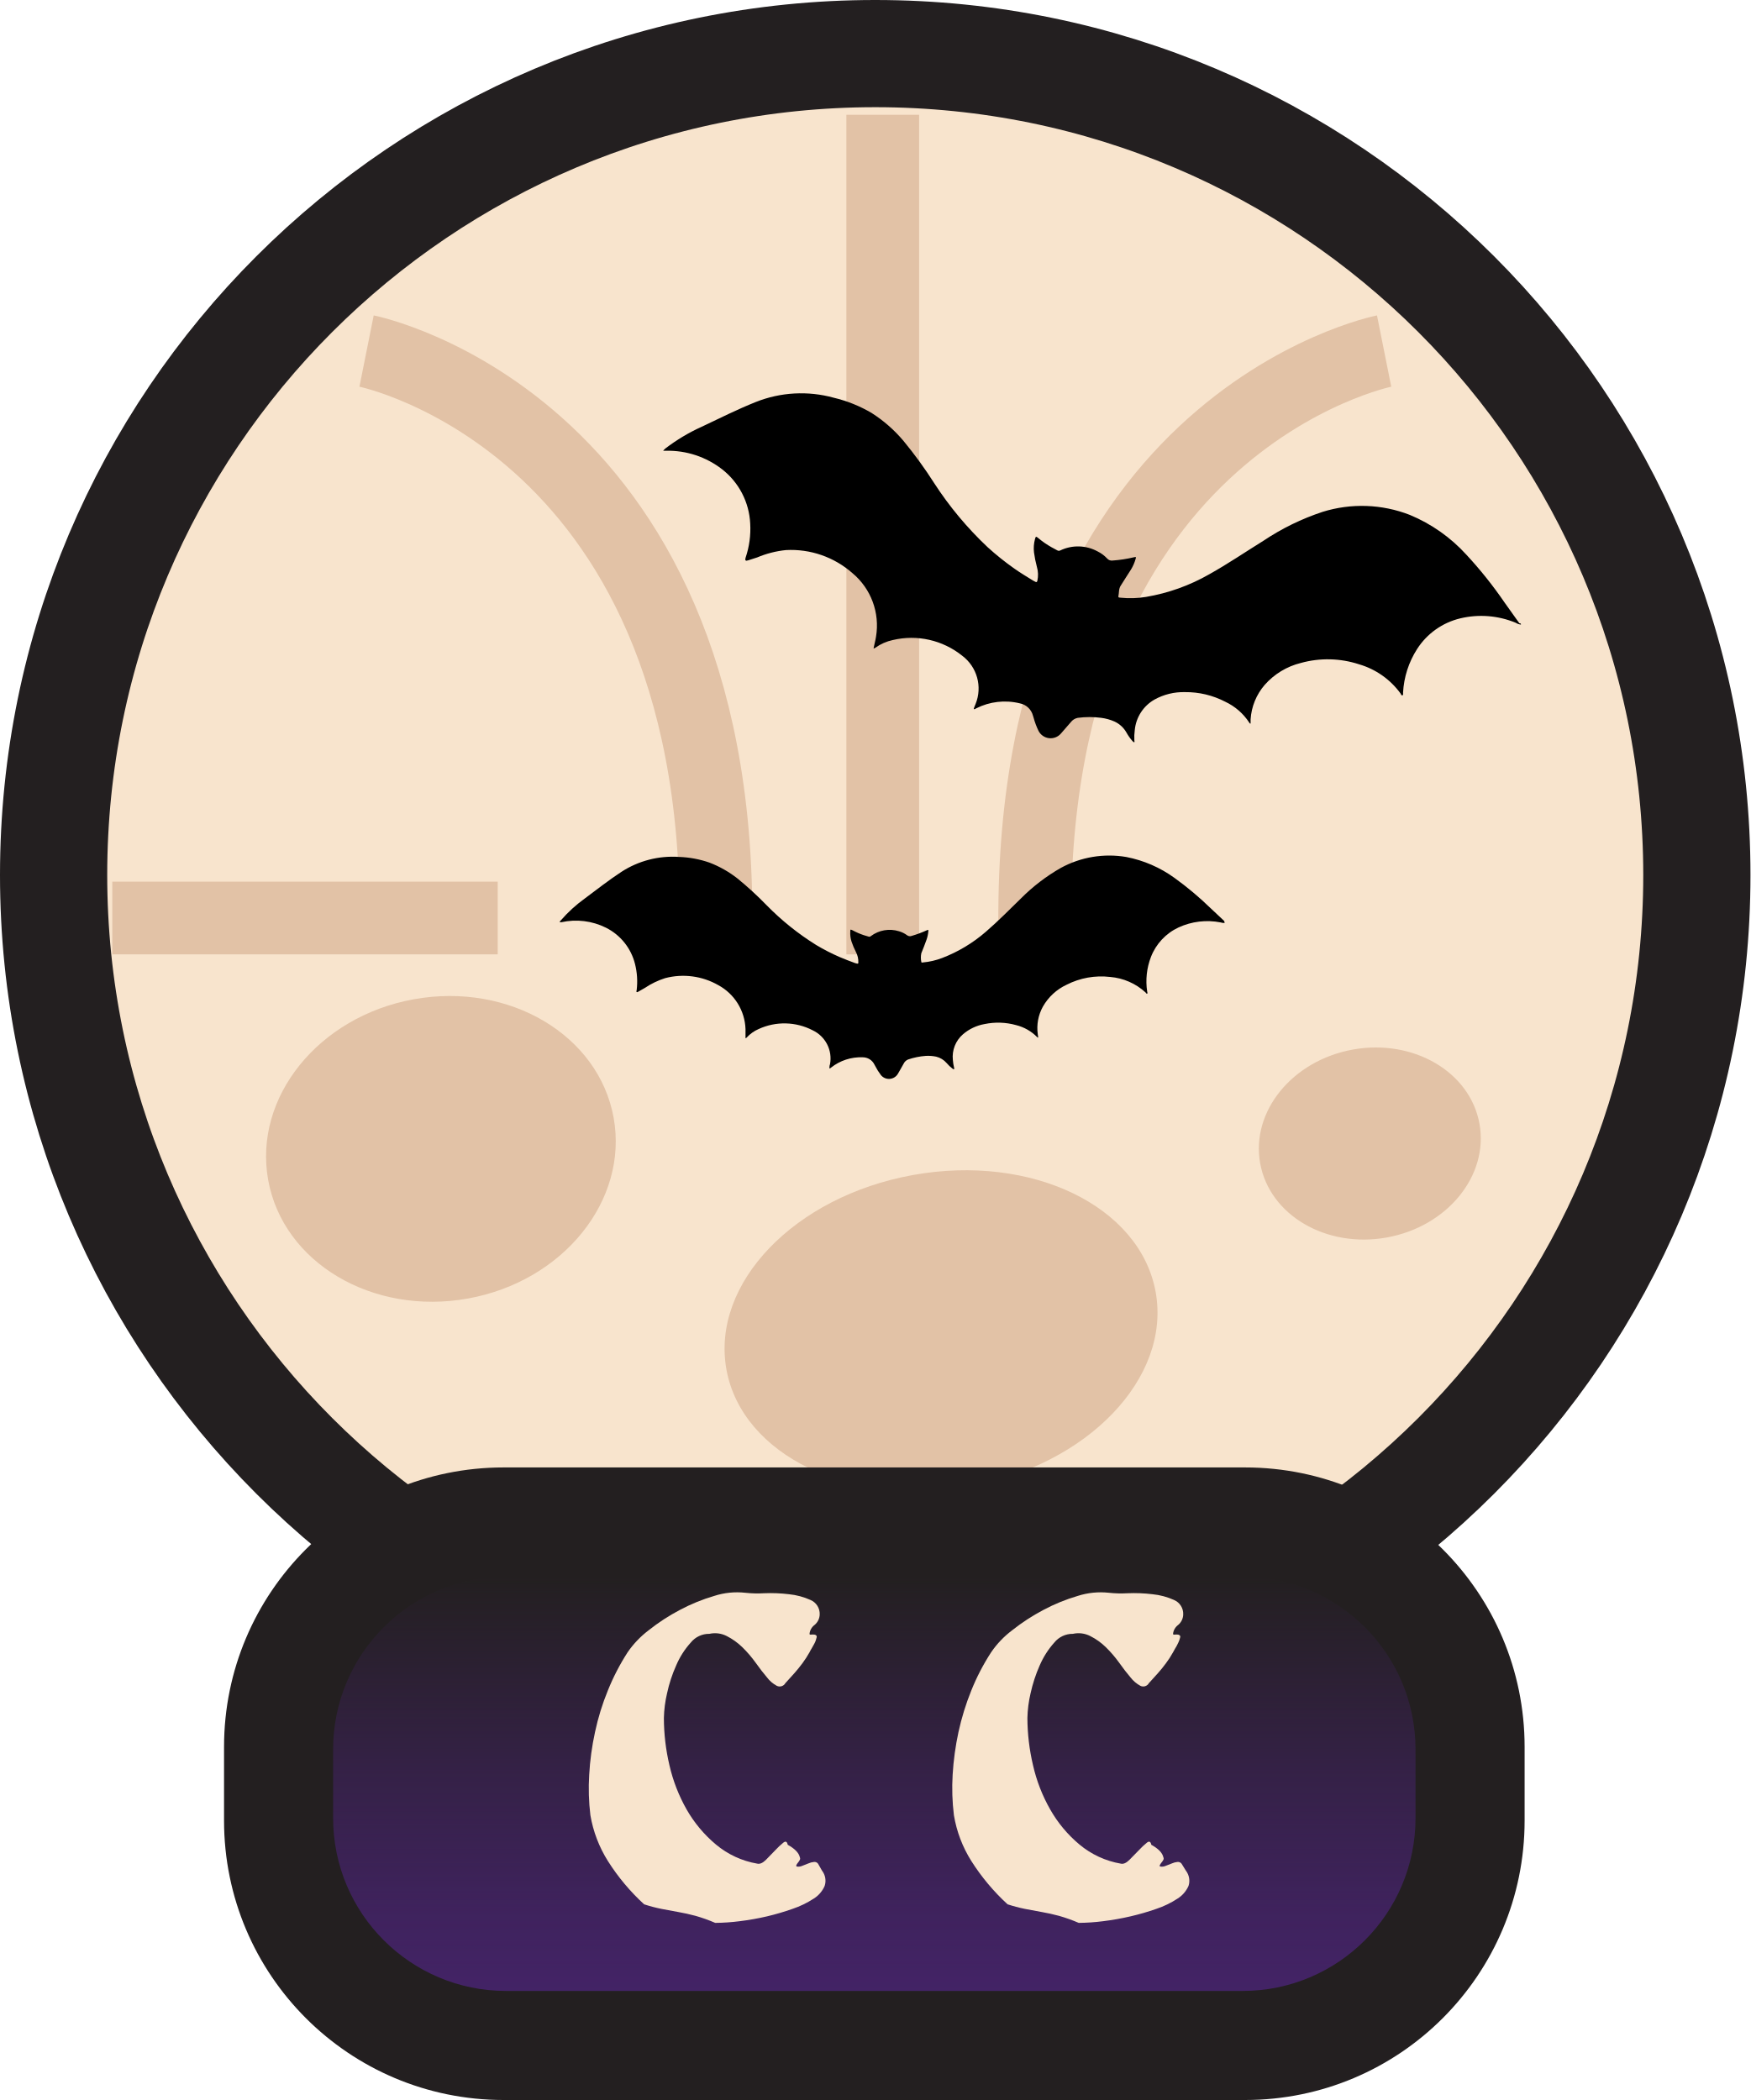
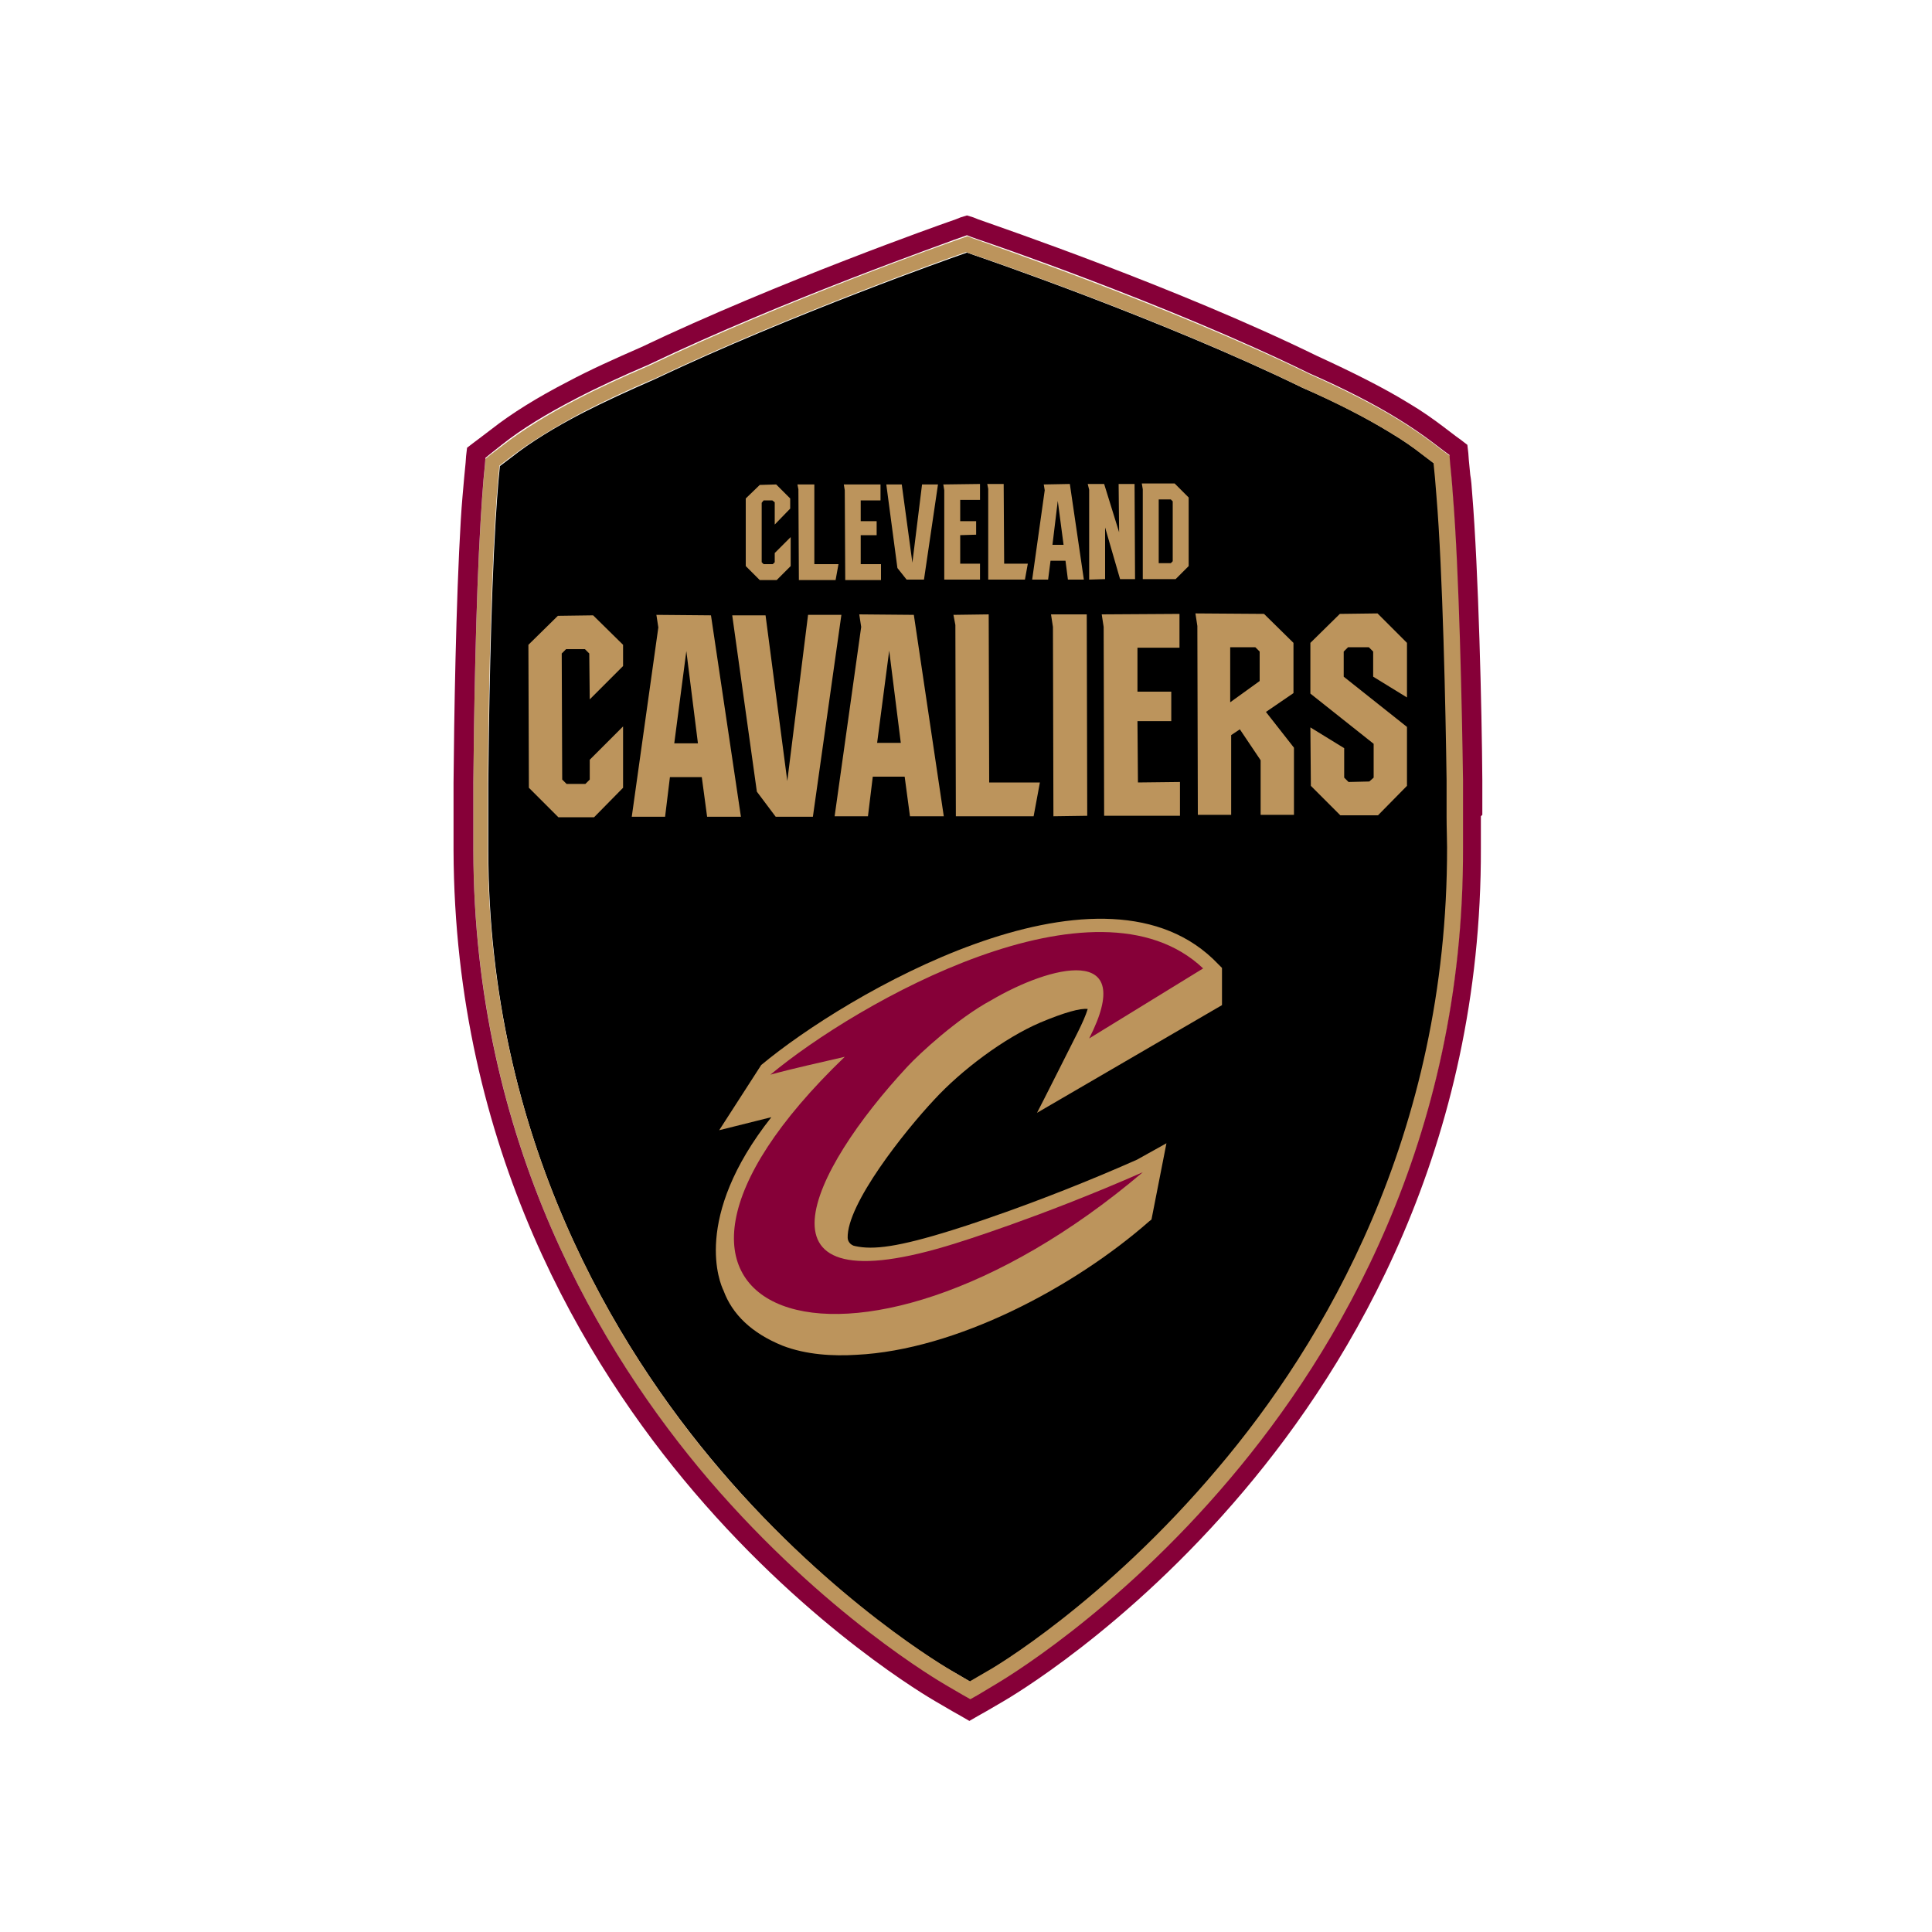
- <svg xmlns="http://www.w3.org/2000/svg" xmlns:xlink="http://www.w3.org/1999/xlink" id="Layer_1" width="249.63" height="299.55" data-name="Layer 1">
-   <defs id="defs64">
-     <linearGradient id="linear-gradient" x1="423.58" x2="474.58" y1="1285.42" y2="1285.42" gradientUnits="userSpaceOnUse">
-       <stop id="stop4" offset="0" stop-color="#432366" />
-       <stop id="stop6" offset="1" stop-color="#432366" stop-opacity="0" />
-     </linearGradient>
-     <linearGradient xlink:href="#linear-gradient" id="linear-gradient-2" x1="279.2" x2="279.2" y1="558.85" y2="450.81" />
-     <linearGradient id="linear-gradient-3" x1="342.18" x2="358.64" y1="400.48" y2="400.48" gradientUnits="userSpaceOnUse">
-       <stop id="stop10" offset="0" stop-color="#f8e4cd" stop-opacity="0" />
-       <stop id="stop12" offset="1" stop-color="#f8e4cd" />
-     </linearGradient>
-     <linearGradient id="linear-gradient-5" x1="740.3" x2="740.3" y1="644.34" y2="585.22" gradientTransform="rotate(-90 127.635 487.98)" gradientUnits="userSpaceOnUse">
-       <stop id="stop15" offset="0" stop-color="#432366" />
-       <stop id="stop17" offset=".18" stop-color="#432366" stop-opacity=".88" />
-       <stop id="stop19" offset=".52" stop-color="#432366" stop-opacity=".56" />
-       <stop id="stop21" offset=".96" stop-color="#432366" stop-opacity=".05" />
-       <stop id="stop23" offset="1" stop-color="#432366" stop-opacity="0" />
-     </linearGradient>
-     <linearGradient id="linear-gradient-6" x1="794.51" x2="849.47" y1="491.29" y2="491.29" gradientUnits="userSpaceOnUse">
-       <stop id="stop26" offset="0" stop-color="#dcbba4" stop-opacity="0" />
-       <stop id="stop28" offset=".02" stop-color="#dcbba4" stop-opacity=".04" />
-       <stop id="stop30" offset=".17" stop-color="#debda5" stop-opacity=".29" />
-       <stop id="stop32" offset=".32" stop-color="#dfbfa5" stop-opacity=".51" />
-       <stop id="stop34" offset=".46" stop-color="#e0c0a5" stop-opacity=".69" />
-       <stop id="stop36" offset=".6" stop-color="#e1c1a6" stop-opacity=".82" />
-       <stop id="stop38" offset=".74" stop-color="#e2c1a6" stop-opacity=".92" />
-       <stop id="stop40" offset=".87" stop-color="#e2c2a6" stop-opacity=".98" />
-       <stop id="stop42" offset=".99" stop-color="#e2c2a6" />
-     </linearGradient>
-     <linearGradient id="linear-gradient-7" x1="631.63" x2="686.59" y1="491.29" y2="491.29" gradientUnits="userSpaceOnUse">
-       <stop id="stop45" offset=".01" stop-color="#e2c2a6" />
-       <stop id="stop47" offset=".13" stop-color="#e2c2a6" stop-opacity=".98" />
-       <stop id="stop49" offset=".26" stop-color="#e2c1a6" stop-opacity=".92" />
-       <stop id="stop51" offset=".4" stop-color="#e1c1a6" stop-opacity=".82" />
-       <stop id="stop53" offset=".54" stop-color="#e0c0a5" stop-opacity=".69" />
-       <stop id="stop55" offset=".68" stop-color="#dfbfa5" stop-opacity=".51" />
-       <stop id="stop57" offset=".83" stop-color="#debda5" stop-opacity=".29" />
-       <stop id="stop59" offset=".98" stop-color="#dcbba4" stop-opacity=".04" />
-       <stop id="stop61" offset="1" stop-color="#dcbba4" stop-opacity="0" />
-     </linearGradient>
-     <style id="style2">.cls-2{fill:#f8e4cd}.cls-8{fill:#e2c2a6}.cls-13{fill:none;stroke:#e2c2a6;stroke-miterlimit:10;stroke-width:10.37px}</style>
-   </defs>
-   <circle id="circle276" cx="124.815" cy="124.815" r="117.17" style="fill:#f8e4cd;stroke:#231f20;stroke-width:15.29px;stroke-linecap:round;stroke-linejoin:round" />
-   <ellipse id="ellipse278" cx="32.772" cy="172.442" class="cls-8" rx="25.03" ry="21.69" style="fill:#e2c2a6" transform="rotate(-10.23)" />
-   <ellipse id="ellipse280" cx="98.354" cy="210.636" class="cls-8" rx="31.1" ry="22.57" style="fill:#e2c2a6" transform="rotate(-10.23)" />
-   <ellipse id="ellipse282" cx="163.271" cy="195.216" class="cls-8" rx="15.89" ry="13.62" style="fill:#e2c2a6" transform="rotate(-10.23)" />
-   <path id="polyline284" d="M741.5 496.48V376.72" class="cls-13" style="fill:none;stroke:#e2c2a6;stroke-width:10.37px;stroke-miterlimit:10" transform="translate(-615.615 -360.345)" />
-   <path id="path286" d="M52.275 50.075s51.84 10.37 49.77 85" class="cls-13" style="fill:none;stroke:#e2c2a6;stroke-width:10.37px;stroke-miterlimit:10" />
-   <path id="path288" d="M197.385 50.075s-51.84 10.37-49.77 85" class="cls-13" style="fill:none;stroke:#e2c2a6;stroke-width:10.37px;stroke-miterlimit:10" />
-   <g id="_8lvMbs-3" data-name="8lvMbs" transform="translate(-615.615 -360.345)">
-     <path id="path290" d="M832.51 449.44a1.8 1.8 0 0 1-.74-.26 12.85 12.85 0 0 0-7.91-.63 10.1 10.1 0 0 0-6.16 4.38 12.76 12.76 0 0 0-2 6.22c0 .14.06.34-.1.38s-.18-.17-.26-.27a11.2 11.2 0 0 0-5.92-4.16 14.36 14.36 0 0 0-8.29-.19 10.1 10.1 0 0 0-5.17 3.14 8.33 8.33 0 0 0-2 4.9v.61c-.13 0-.15-.07-.18-.12a8.27 8.27 0 0 0-3.44-3 12.2 12.2 0 0 0-5.75-1.37 8.53 8.53 0 0 0-4.33 1.06 5.61 5.61 0 0 0-2.82 4.37 7.6 7.6 0 0 0-.06 1.43c0 .1.06.23 0 .28s-.19-.08-.27-.16a7 7 0 0 1-.86-1.22 3.75 3.75 0 0 0-1.69-1.56 6.8 6.8 0 0 0-1.89-.53 13 13 0 0 0-3.36 0 1.65 1.65 0 0 0-1 .63c-.48.52-.92 1.09-1.4 1.61a1.94 1.94 0 0 1-3.19-.37 11 11 0 0 1-.71-1.9l-.08-.26a2.41 2.41 0 0 0-1.89-1.78 9 9 0 0 0-6.2.71l-.2.11a.15.15 0 0 1-.13 0c-.06 0 0-.09 0-.14s.16-.4.23-.59a5.85 5.85 0 0 0-1.92-6.89 11.55 11.55 0 0 0-9.88-2.23 6.65 6.65 0 0 0-2.48 1.09l-.18.1h-.09c.1-.56.27-1.1.35-1.66a9.71 9.71 0 0 0-3.36-9.07 13.25 13.25 0 0 0-9.5-3.29 14.3 14.3 0 0 0-4.09 1.05l-1.27.41c-.12 0-.28.13-.38 0s0-.25 0-.37a12.8 12.8 0 0 0 .66-4.87 10.45 10.45 0 0 0-4-7.74 12.6 12.6 0 0 0-8-2.65h-.39c-.06 0 .19-.23.3-.33a26.3 26.3 0 0 1 5.17-3.09c2.56-1.21 5.08-2.48 7.71-3.53a17.47 17.47 0 0 1 11.13-.61 19.5 19.5 0 0 1 5.39 2.17 19.9 19.9 0 0 1 4.56 4 61 61 0 0 1 4.36 6 49.6 49.6 0 0 0 7.63 9.15 39 39 0 0 0 3.82 3.06c.86.61 1.76 1.14 2.64 1.69l.36.19c.17.09.22 0 .27-.15a4 4 0 0 0-.07-2 16 16 0 0 1-.41-2.05 5 5 0 0 1 .14-1.89c.1-.4.15-.42.46-.16a12.3 12.3 0 0 0 1.89 1.31l.85.46a.43.43 0 0 0 .41 0 5.85 5.85 0 0 1 5.34.15 4.7 4.7 0 0 1 1.34 1 .87.87 0 0 0 .8.29 19 19 0 0 0 3-.46c.33-.08.36-.06.25.27a6 6 0 0 1-.64 1.46c-.48.77-1 1.54-1.45 2.28-.34.49-.24 1.05-.36 1.58 0 .19.17.15.29.17a13.6 13.6 0 0 0 3.66-.11 27.3 27.3 0 0 0 9-3.22c2.65-1.48 5.16-3.19 7.74-4.79a34.7 34.7 0 0 1 8.43-4.12 18.84 18.84 0 0 1 12.44.43 22.6 22.6 0 0 1 8.08 5.69 59 59 0 0 1 5.45 6.83l2.09 2.93c.16 0 .25.06.23.2" />
+ <svg xmlns="http://www.w3.org/2000/svg" version="1.1" id="Layer_2" x="0px" y="0px" viewBox="0 0 400 400" style="enable-background:new 0 0 400 400;" xml:space="preserve">
+   <style type="text/css">
+ 	.st0{fill:#BC945C;}
+ 	.st1{fill:#860038;}
+ </style>
+   <g>
+     <path d="M299.8,175.5c0-1.8,0-3.9-0.1-6.2l0-0.4c0-0.7,0-1.4,0-2.1l0-1c0-1.2,0-2.6,0-4.2c-0.1-14.4-0.8-43.1-2.1-58.8   c-0.1-1.4-0.2-2.6-0.3-3.8L297,96l-2.5-1.9c-1.9-1.5-4.1-3-6.6-4.5c-4.9-3-11-6.2-18.2-9.3c-29.1-14.2-67.5-27.3-67.8-27.4   l-1.7-0.6l-1.7,0.6c-0.3,0.1-34.7,12.2-62.9,25.6c-5.5,2.4-10.5,4.7-14.8,6.9c-6,3.1-11,6.2-14.8,9.2l-2.5,1.9l-0.3,3.1   c-0.2,2.3-0.4,5.1-0.6,8.5c-1,16.5-1.4,41.3-1.5,54c0,1.5,0,2.9,0,4.2l0,0.1l0,0.9c0,0.7,0,1.4,0,2.2l0,0.4c0,2.3,0,4.4,0,6.2   c0.1,59.7,26.2,102.7,48.1,128.3c23.6,27.7,47.1,41.2,48.1,41.7l3.6,2.1l3.6-2.1c1-0.6,24.4-14.2,47.8-41.9   C274,278.4,299.9,235.2,299.8,175.5" />
+     <path class="st0" d="M254.8,306.2c22.1-26.1,48.3-69.9,48.2-130.6c0-1.8,0-3.9,0-6.2l0-0.4c0-0.7,0-1.4,0-2.1l0-1   c0-1.3,0-2.7,0-4.2c-0.1-14.5-0.8-43.3-2.1-59c-0.1-1.5-0.2-2.7-0.3-3.8l-0.3-3.1l-0.1-1.4l-1.1-0.8l-2.5-1.9   c-2-1.5-4.3-3.1-6.9-4.7c-5-3.1-11.3-6.3-18.5-9.5c-29.1-14.2-67.8-27.4-68.2-27.6l-1.7-0.6l-1-0.4l-1.1,0.4l-1.7,0.6   c-0.3,0.1-34.7,12.2-63.1,25.8c-5.6,2.4-10.6,4.7-15,7c-6.2,3.2-11.3,6.4-15.3,9.5l-2.5,1.9l-1.1,0.9l-0.1,1.4l-0.3,3.1   c-0.2,2.3-0.4,5.2-0.6,8.6c-1,16.5-1.4,41.4-1.5,54.2c0,1.5,0,2.9,0,4.2l0,0.1l0,0.8c0,0.8,0,1.5,0,2.2l0,0.3c0,2.4,0,4.5,0,6.2   c0.2,60.7,26.6,104.4,48.8,130.4c24,28.1,47.9,41.9,48.9,42.4l3.6,2.1l1.6,0.9l1.6-0.9l3.6-2.1C207.1,348.2,231,334.4,254.8,306.2    M204.4,346l-3.6,2.1l-3.6-2.1c-1-0.6-24.4-14.1-48.1-41.7c-21.8-25.6-47.9-68.6-48.1-128.3c0-1.8,0-3.9,0-6.2l0-0.4   c0-0.7,0-1.4,0-2.2l0-0.9l0-0.1c0-1.2,0-2.6,0-4.2c0.1-12.7,0.5-37.6,1.5-54c0.2-3.4,0.4-6.2,0.6-8.5l0.3-3.1l2.5-1.9   c3.8-2.9,8.8-6,14.8-9.2c4.3-2.2,9.3-4.6,14.8-6.9C163.7,65,198,52.9,198.3,52.8l1.7-0.6l1.7,0.6c0.4,0.1,38.8,13.2,67.8,27.4   c7.2,3.2,13.3,6.3,18.2,9.3c2.5,1.5,4.7,3,6.6,4.5l2.5,1.9l0.3,3.1c0.1,1.1,0.2,2.4,0.3,3.7c1.3,15.6,1.9,44.3,2.1,58.8   c0,1.5,0,2.9,0,4.2l0,1c0,0.7,0,1.4,0,2.1l0,0.4c0,2.3,0.1,4.4,0.1,6.2c0.1,59.7-25.7,102.9-47.4,128.5   C228.7,331.8,205.4,345.5,204.4,346" />
+     <path class="st1" d="M306.9,168.7c0-0.7,0-1.3,0-2l0-1c0-1.3,0-2.7,0-4.2c-0.1-14.5-0.8-43.5-2.1-59.3c-0.1-1.5-0.2-2.8-0.4-3.9   l-0.3-3.1l-0.1-1.4l-0.2-1.7l-1.3-1l-1.1-0.8l-2.5-1.9c-2.1-1.6-4.5-3.3-7.2-4.9c-5.2-3.2-11.6-6.4-19-9.8   c-29-14.2-66.9-27.1-68.5-27.7l-1.7-0.6l-1-0.4l-1.3-0.4l-1.3,0.4l-1,0.4l-1.7,0.6c-0.3,0.1-35,12.3-63.5,25.9   c-5.5,2.4-10.6,4.7-15.1,7.1c-6.4,3.3-11.7,6.6-15.9,9.9l-2.5,1.9L98,91.7l-1.3,1l-0.2,1.7l-0.1,1.4l-0.3,3.1   c-0.2,2.4-0.5,5.3-0.7,8.8c-1,16.6-1.4,41.6-1.5,54.4c0,1.5,0,2.9,0,4.2l0,0l0,0.2l0,0.8c0,0.8,0,1.6,0,2.3l0,0.3   c0,2.3,0,4.4,0,6.1c0.2,61.9,27.2,106.4,49.8,132.9c24.4,28.6,48.9,42.7,49.9,43.3l3.6,2.1l1.6,0.9l1.9,1.1l1.9-1.1l1.6-0.9   l3.6-2.1c1-0.6,25.4-14.7,49.7-43.5c22.5-26.6,49.3-71.3,49.1-133.2c0-1.8,0-3.9,0-6.2l0-0.3L306.9,168.7z M202.5,350.9l-1.6,0.9   l-1.6-0.9l-3.6-2.1c-1-0.6-24.9-14.4-48.9-42.4c-22.2-26-48.7-69.7-48.8-130.4c0-1.7,0-3.8,0-6.2l0-0.3c0-0.7,0-1.5,0-2.2l0-0.8   l0-0.2c0-1.3,0-2.7,0-4.2c0.1-12.7,0.5-37.7,1.5-54.2c0.2-3.4,0.4-6.3,0.6-8.6l0.3-3.1l0.1-1.4l1.1-0.9L104,92   c3.9-3.1,9.1-6.3,15.3-9.5c4.4-2.3,9.4-4.6,15-7c28.4-13.6,62.8-25.6,63.1-25.8l1.7-0.6l1.1-0.4l1,0.4l1.7,0.6   c0.4,0.1,39.1,13.3,68.2,27.6c7.3,3.2,13.5,6.4,18.5,9.5c2.6,1.6,4.9,3.2,6.9,4.7l2.5,1.9l1.1,0.8l0.1,1.4l0.3,3.1   c0.1,1.1,0.2,2.3,0.3,3.8c1.3,15.7,1.9,44.5,2.1,59c0,1.5,0,2.9,0,4.2l0,1c0,0.7,0,1.4,0,2.2l0,0.4c0,2.3,0,4.4,0,6.2   c0.2,60.7-26.1,104.5-48.2,130.6c-23.8,28.2-47.7,42.1-48.7,42.7L202.5,350.9z" />
+     <path class="st0" d="M253,208.1l0-7.7l-1.9-1.9c-24.2-22.9-76,7.4-93.5,22l-8.7,13.5l10.8-2.7c-16.5,20.9-10.6,34.5-9.9,35.9   c1.8,4.9,5.8,8.8,12.2,11.4c4.9,1.9,10.5,2.2,15.3,1.9c20.6-1,45-13.9,60.7-27.7l0.4-0.3l3.1-15.8l-6.1,3.4   c-21.2,9.4-38.3,14.6-38.3,14.6c-11.2,3.5-16.3,4.1-20,3.3l-0.4-0.1c-1-0.4-1.2-1.3-1.2-1.6c-0.2-7,11.8-22.1,17.9-28.6   c5.6-6.1,14.5-12.8,22-16c5-2.1,8.3-3,9.8-2.8c-0.4,1.3-1.1,2.9-2.1,4.9c0,0-8,15.9-8.4,16.6L253,208.1z" />
+     <path class="st1" d="M205.2,207.1c-6.9,3.7-14.9,11.1-17.3,13.7c-20.2,21.7-34.4,50.6,10,36.6c0,0,17.3-5.3,38.7-14.7   c-60.6,51.4-117.9,30.1-61.7-23.9c-5.1,1.2-10.3,2.3-15.4,3.7c18-15,67.4-43,89.6-22l-23.6,14.5   C235.6,195.2,217.4,199.9,205.2,207.1" />
+     <polygon class="st0" points="160.7,100.3 163.6,103.2 163.6,105.3 160.4,108.6 160.4,104 159.9,103.6 158.1,103.6 157.7,104.1    157.7,116.4 158.1,116.8 160,116.8 160.4,116.4 160.4,114.5 163.7,111.2 163.7,117.2 160.8,120.1 157.3,120.1 154.4,117.2    154.4,103.2 157.3,100.4  " />
+     <polygon class="st0" points="168.6,100.3 168.6,116.8 173.6,116.8 173,120.1 165.4,120.1 165.3,101.3 165.1,100.3  " />
+     <polygon class="st0" points="182.3,100.3 182.3,103.6 178.2,103.6 178.2,107.9 181.5,107.9 181.5,110.8 178.2,110.8 178.2,116.8    182.4,116.8 182.4,120.1 175,120.1 174.9,101.5 174.7,100.3  " />
+     <polygon class="st0" points="194.2,100.3 191.3,120 187.7,120 185.8,117.6 183.5,100.3 186.7,100.3 188.9,116.5 190.9,100.3  " />
+     <polygon class="st0" points="202.9,100.2 202.9,103.5 198.8,103.5 198.8,107.9 202.1,107.9 202.1,110.7 198.8,110.8 198.8,116.7    202.9,116.7 202.9,120 195.5,120 195.5,101.5 195.3,100.3  " />
+     <polygon class="st0" points="207.8,100.2 207.9,116.7 212.8,116.7 212.2,120 204.6,120 204.6,101.2 204.4,100.2  " />
+     <path class="st0" d="M221.5,100.2l2.9,19.8l-3.3,0l-0.5-3.9l-3.1,0L217,120l-3.3,0l2.6-18.5l-0.2-1.2L221.5,100.2z M217.9,112.8   l2.3,0l-1.2-9.1L217.9,112.8z" />
+     <polygon class="st0" points="235,119.9 231.9,119.9 228.8,109.2 228.8,109.2 228.8,119.9 225.5,120 225.5,101.4 225.2,100.2    228.6,100.2 231.7,110.2 231.6,100.2 234.9,100.2  " />
+     <path class="st0" d="M246.1,103l0,14.2l-2.7,2.7l-6.8,0l0-18.6l-0.2-1.2l6.8,0L246.1,103z M242.8,103.8l-0.4-0.4l-2.5,0l0,13.2   l2.5,0l0.4-0.4L242.8,103.8z" />
+     <polygon class="st0" points="122.8,127.4 129,133.5 129,137.9 122.1,144.8 122,135.3 121.1,134.4 117.2,134.4 116.3,135.3    116.4,161.4 117.3,162.3 121.2,162.3 122.1,161.4 122.1,157.3 129,150.4 129,163.1 123,169.2 115.6,169.2 109.5,163.1 109.4,133.5    115.5,127.5  " />
+     <path class="st0" d="M147.2,127.4l6.2,41.7l-7,0l-1.1-8.2l-6.6,0l-1,8.2l-6.9,0l5.5-39.2l-0.4-2.6L147.2,127.4z M139.6,153.9l4.9,0   l-2.4-19.1L139.6,153.9z" />
+     <polygon class="st0" points="174.2,127.3 168.3,169.1 160.6,169.1 156.7,163.9 151.6,127.4 158.5,127.4 163,161.7 167.3,127.3  " />
+     <path class="st0" d="M189.2,127.3l6.2,41.7l-7,0l-1.1-8.2l-6.6,0l-1,8.2l-6.9,0l5.5-39.2l-0.4-2.6L189.2,127.3z M181.6,153.8l4.9,0   l-2.4-19.1L181.6,153.8z" />
+     <polygon class="st0" points="204.7,127.2 204.8,162 215.3,162 214,169 197.9,169 197.8,129.4 197.4,127.3  " />
+     <polygon class="st0" points="225,127.2 225.1,168.9 218.1,169 218,129.8 217.6,127.2  " />
+     <polygon class="st0" points="244.2,127.1 244.2,134.1 235.5,134.1 235.5,143.2 242.5,143.2 242.5,149.3 235.5,149.3 235.6,162    244.3,161.9 244.3,168.9 228.6,168.9 228.5,129.8 228.1,127.2  " />
+     <path class="st0" d="M261.7,127.1l6.1,6l0,10.4l-5.7,3.9l5.8,7.4l0,13.9l-6.9,0l0-11.3l-4.3-6.4l-1.8,1.2l0,16.5l-6.9,0l-0.1-39.1   l-0.4-2.6L261.7,127.1z M254.7,145.4l6.1-4.4l0-6.1l-0.9-0.9l-5.2,0L254.7,145.4z" />
+     <polygon class="st0" points="284.3,140.1 284.3,134.9 283.4,134 279.1,134 278.2,134.9 278.2,140.1 291.3,150.5 291.3,162.7    285.3,168.8 277.5,168.8 271.4,162.7 271.3,150.6 278.3,154.9 278.3,161 279.2,161.9 283.5,161.8 284.4,161 284.4,154 271.3,143.6    271.3,133.1 277.4,127.1 285.2,127 291.3,133.1 291.3,144.4  " />
  </g>
-   <g id="_8lvMbs-4" data-name="8lvMbs" transform="translate(-615.615 -360.345)">
-     <path id="path293" d="M790.27 492a1.5 1.5 0 0 1-.59-.08 9.8 9.8 0 0 0-6 .72 7.7 7.7 0 0 0-3.93 4.2 9.67 9.67 0 0 0-.54 4.94c0 .1.1.24 0 .3s-.16-.1-.23-.17a8.5 8.5 0 0 0-5.05-2.21 10.87 10.87 0 0 0-6.21 1.11 7.56 7.56 0 0 0-3.38 3.12 6.32 6.32 0 0 0-.73 3.95l.06.46c-.09 0-.12 0-.15-.06a6.36 6.36 0 0 0-3-1.71 9.5 9.5 0 0 0-4.5-.15 6.43 6.43 0 0 0-3.07 1.45 4.25 4.25 0 0 0-1.45 3.68 7 7 0 0 0 .17 1.08c0 .07.08.16 0 .21s-.16 0-.23-.07a5.2 5.2 0 0 1-.83-.79 2.86 2.86 0 0 0-1.49-.91 5.7 5.7 0 0 0-1.49-.11 10.3 10.3 0 0 0-2.51.51 1.23 1.23 0 0 0-.65.62c-.28.46-.51.95-.8 1.41a1.48 1.48 0 0 1-2.43.2 8.5 8.5 0 0 1-.82-1.31 2 2 0 0 0-.1-.18 1.85 1.85 0 0 0-1.68-1.05 6.84 6.84 0 0 0-4.51 1.47l-.14.11h-.09c-.02 0 0-.07 0-.11s0-.31.08-.47a4.45 4.45 0 0 0-2.47-4.85 8.77 8.77 0 0 0-7.71-.18 5 5 0 0 0-1.69 1.2l-.11.1h-.07v-1.29a7.41 7.41 0 0 0-3.88-6.27 10.08 10.08 0 0 0-7.58-1 11.3 11.3 0 0 0-2.9 1.4c-.29.17-.58.34-.88.5-.09.05-.19.14-.28.08s0-.18 0-.28a10.2 10.2 0 0 0-.24-3.73 7.93 7.93 0 0 0-4.15-5.17 9.6 9.6 0 0 0-6.33-.78h-.25c0-.14.11-.21.18-.29a20 20 0 0 1 3.39-3.09c1.73-1.29 3.42-2.62 5.22-3.8a13.4 13.4 0 0 1 8.21-2.13 14.6 14.6 0 0 1 4.35.81 15.3 15.3 0 0 1 4 2.27 48 48 0 0 1 4.15 3.81 38 38 0 0 0 7.08 5.68 29 29 0 0 0 3.31 1.7c.73.32 1.48.59 2.22.87l.3.08c.14 0 .16 0 .17-.15a3 3 0 0 0-.35-1.52 11 11 0 0 1-.62-1.47 3.9 3.9 0 0 1-.18-1.43c0-.31 0-.34.32-.19a9.6 9.6 0 0 0 1.61.7c.23.08.47.13.7.21a.31.31 0 0 0 .31-.08 4.47 4.47 0 0 1 4-.69 3.6 3.6 0 0 1 1.16.57.67.67 0 0 0 .64.1 16.5 16.5 0 0 0 2.16-.8c.23-.11.26-.1.23.16a4.8 4.8 0 0 1-.26 1.19c-.24.64-.47 1.29-.74 1.92a3 3 0 0 0 0 1.23c0 .15.15.09.24.08a10.2 10.2 0 0 0 2.72-.63 20.9 20.9 0 0 0 6.26-3.76c1.75-1.51 3.37-3.16 5-4.75a26.6 26.6 0 0 1 5.67-4.34 14.4 14.4 0 0 1 9.35-1.56 17.35 17.35 0 0 1 6.89 3 46 46 0 0 1 5.09 4.27l2 1.88c-.03.14.04.17.05.26" />
-   </g>
-   <rect id="rect296" width="175.1" height="79.86" x="37.135" y="214.505" rx="34.67" style="fill:#231f20;stroke:#231f20;stroke-width:10.37px;stroke-miterlimit:10" />
-   <rect id="rect298" width="59.12" height="154.36" x="224.875" y="-201.865" rx="24.67" style="fill:url(#linear-gradient-5)" transform="rotate(90)" />
-   <path id="path300" d="M117.225 266.835a2.34 2.34 0 0 1 .38 2.17 4 4 0 0 1-1.58 1.83 13.3 13.3 0 0 1-3 1.45 36 36 0 0 1-3.64 1.07 37 37 0 0 1-3.9.69 29 29 0 0 1-3.49.24 23 23 0 0 0-2.79-1c-.85-.23-1.68-.41-2.48-.55s-1.62-.29-2.42-.45a21 21 0 0 1-2.45-.65 30.4 30.4 0 0 1-5.17-6.18 17.9 17.9 0 0 1-2.49-6.52 31.6 31.6 0 0 1-.17-5.8 38.5 38.5 0 0 1 .83-6.07 34.7 34.7 0 0 1 1.83-5.93 32.3 32.3 0 0 1 2.82-5.45 13.6 13.6 0 0 1 3-3.14 28 28 0 0 1 4.45-2.9 26 26 0 0 1 4.9-2 10.6 10.6 0 0 1 4.41-.45 16 16 0 0 0 2.69.07 22 22 0 0 1 3.56.14 9.8 9.8 0 0 1 3.07.82 2.15 2.15 0 0 1 1.31 2.07 2 2 0 0 1-.73 1.49 1.8 1.8 0 0 0-.72 1.27c0 .1.08.13.24.11a1.7 1.7 0 0 1 .45 0 .45.45 0 0 1 .31.17c.07.09 0 .3-.1.62s-.19.44-.28.62a6 6 0 0 1-.31.55 5 5 0 0 0-.31.56 15 15 0 0 1-1 1.55q-.59.79-1.14 1.41l-1.31 1.45a.93.93 0 0 1-1.21.38 4.3 4.3 0 0 1-1.41-1.21q-.76-.89-1.62-2.1a17 17 0 0 0-1.9-2.21 9.1 9.1 0 0 0-2.21-1.58 3.66 3.66 0 0 0-2.48-.32 3.34 3.34 0 0 0-2.66 1.25 11.6 11.6 0 0 0-2.07 3.24 20 20 0 0 0-1.31 4 17 17 0 0 0-.45 3.52 29.6 29.6 0 0 0 .79 6.73 23.3 23.3 0 0 0 2.45 6.31 18.4 18.4 0 0 0 4.18 5 12.45 12.45 0 0 0 5.9 2.73c.36.09.78-.09 1.24-.55s.91-.92 1.34-1.38a11 11 0 0 1 1.14-1.07c.32-.25.53-.15.62.31 1 .55 1.59 1.15 1.73 1.79a.41.41 0 0 1 0 .35 2 2 0 0 1-.27.41 1.3 1.3 0 0 0-.24.38c0 .12 0 .17.07.17a1.34 1.34 0 0 0 .79-.1l.86-.34a2.5 2.5 0 0 1 .8-.21.62.62 0 0 1 .58.24z" class="cls-2" style="fill:#f8e4cd" />
-   <path id="path302" d="M169.115 266.835a2.37 2.37 0 0 1 .38 2.17 4.1 4.1 0 0 1-1.59 1.83 13 13 0 0 1-3 1.45 35 35 0 0 1-3.69 1.07 37 37 0 0 1-3.9.69 29 29 0 0 1-3.48.24 23 23 0 0 0-2.8-1c-.85-.23-1.68-.41-2.48-.55s-1.61-.29-2.42-.45a22 22 0 0 1-2.45-.65 30.7 30.7 0 0 1-5.17-6.18 17.7 17.7 0 0 1-2.48-6.52 31.6 31.6 0 0 1-.18-5.8 40 40 0 0 1 .83-6.07 36.6 36.6 0 0 1 1.83-5.93 31.6 31.6 0 0 1 2.83-5.45 13.3 13.3 0 0 1 3-3.14 28.6 28.6 0 0 1 4.45-2.9 26 26 0 0 1 4.9-2 10.7 10.7 0 0 1 4.42-.45 16 16 0 0 0 2.69.07 22 22 0 0 1 3.55.14 9.7 9.7 0 0 1 3.07.82 2.15 2.15 0 0 1 1.31 2.07 2 2 0 0 1-.72 1.49 1.83 1.83 0 0 0-.73 1.27c0 .1.08.13.25.11a1.6 1.6 0 0 1 .44 0 .43.43 0 0 1 .31.17c.07.09 0 .3-.1.62a5 5 0 0 1-.28.62 4 4 0 0 1-.31.55l-.31.56a13 13 0 0 1-1 1.55q-.58.79-1.14 1.41l-1.31 1.45a.92.92 0 0 1-1.2.38 4.5 4.5 0 0 1-1.42-1.21q-.76-.89-1.62-2.1a17 17 0 0 0-1.9-2.21 8.9 8.9 0 0 0-2.21-1.58 3.66 3.66 0 0 0-2.48-.32 3.35 3.35 0 0 0-2.66 1.25 12 12 0 0 0-2.07 3.24 20.8 20.8 0 0 0-1.31 4 17 17 0 0 0-.45 3.52 29.7 29.7 0 0 0 .8 6.73 23 23 0 0 0 2.45 6.31 18.2 18.2 0 0 0 4.17 5 12.5 12.5 0 0 0 5.9 2.73c.37.09.78-.09 1.24-.55q.69-.69 1.35-1.38a10.4 10.4 0 0 1 1.14-1.07c.32-.25.53-.15.62.31 1 .55 1.59 1.15 1.72 1.79a.37.37 0 0 1 0 .35 2 2 0 0 1-.28.41 2 2 0 0 0-.24.38c0 .12 0 .17.07.17a1.34 1.34 0 0 0 .79-.1l.87-.34a2.5 2.5 0 0 1 .79-.21.64.64 0 0 1 .59.24z" class="cls-2" style="fill:#f8e4cd" />
-   <path id="line304" d="M178.895 130.945h54.96" style="fill:none;stroke:url(#linear-gradient-6);stroke-width:10.37px;stroke-miterlimit:10" />
-   <path id="line306" d="M16.015 130.945h54.96" style="fill:none;stroke:url(#linear-gradient-7);stroke-width:10.37px;stroke-miterlimit:10" />
</svg>
